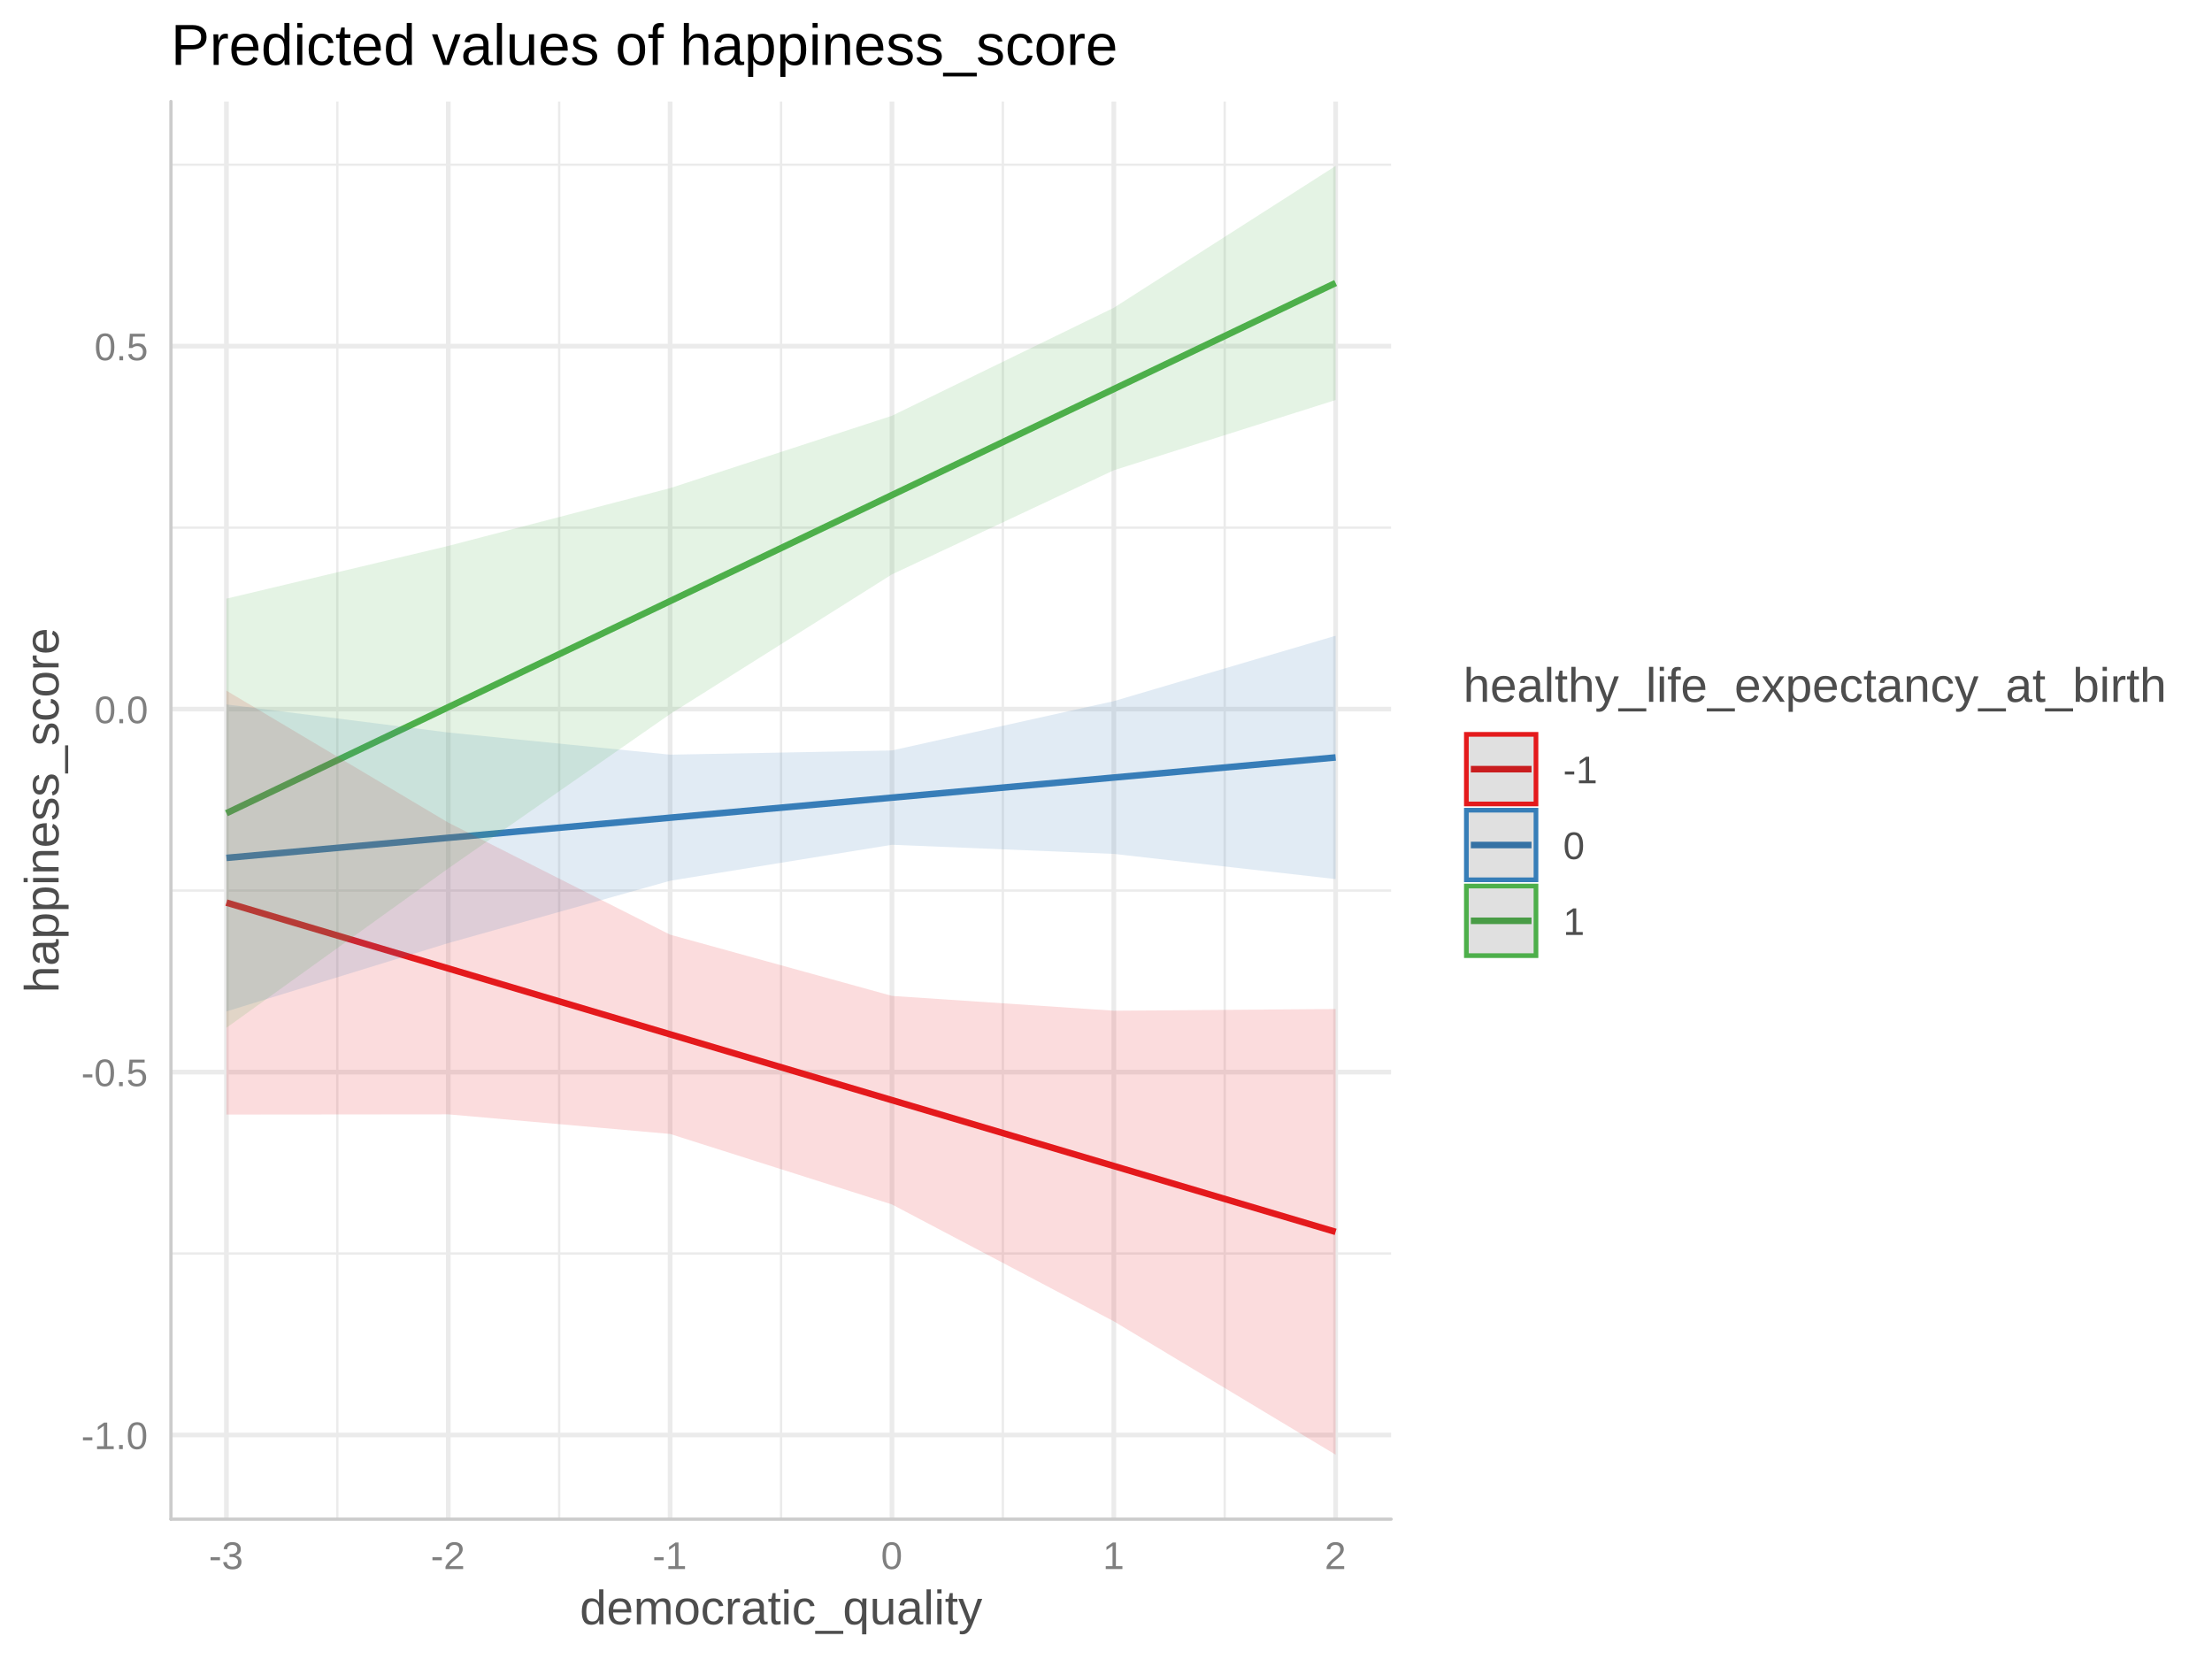
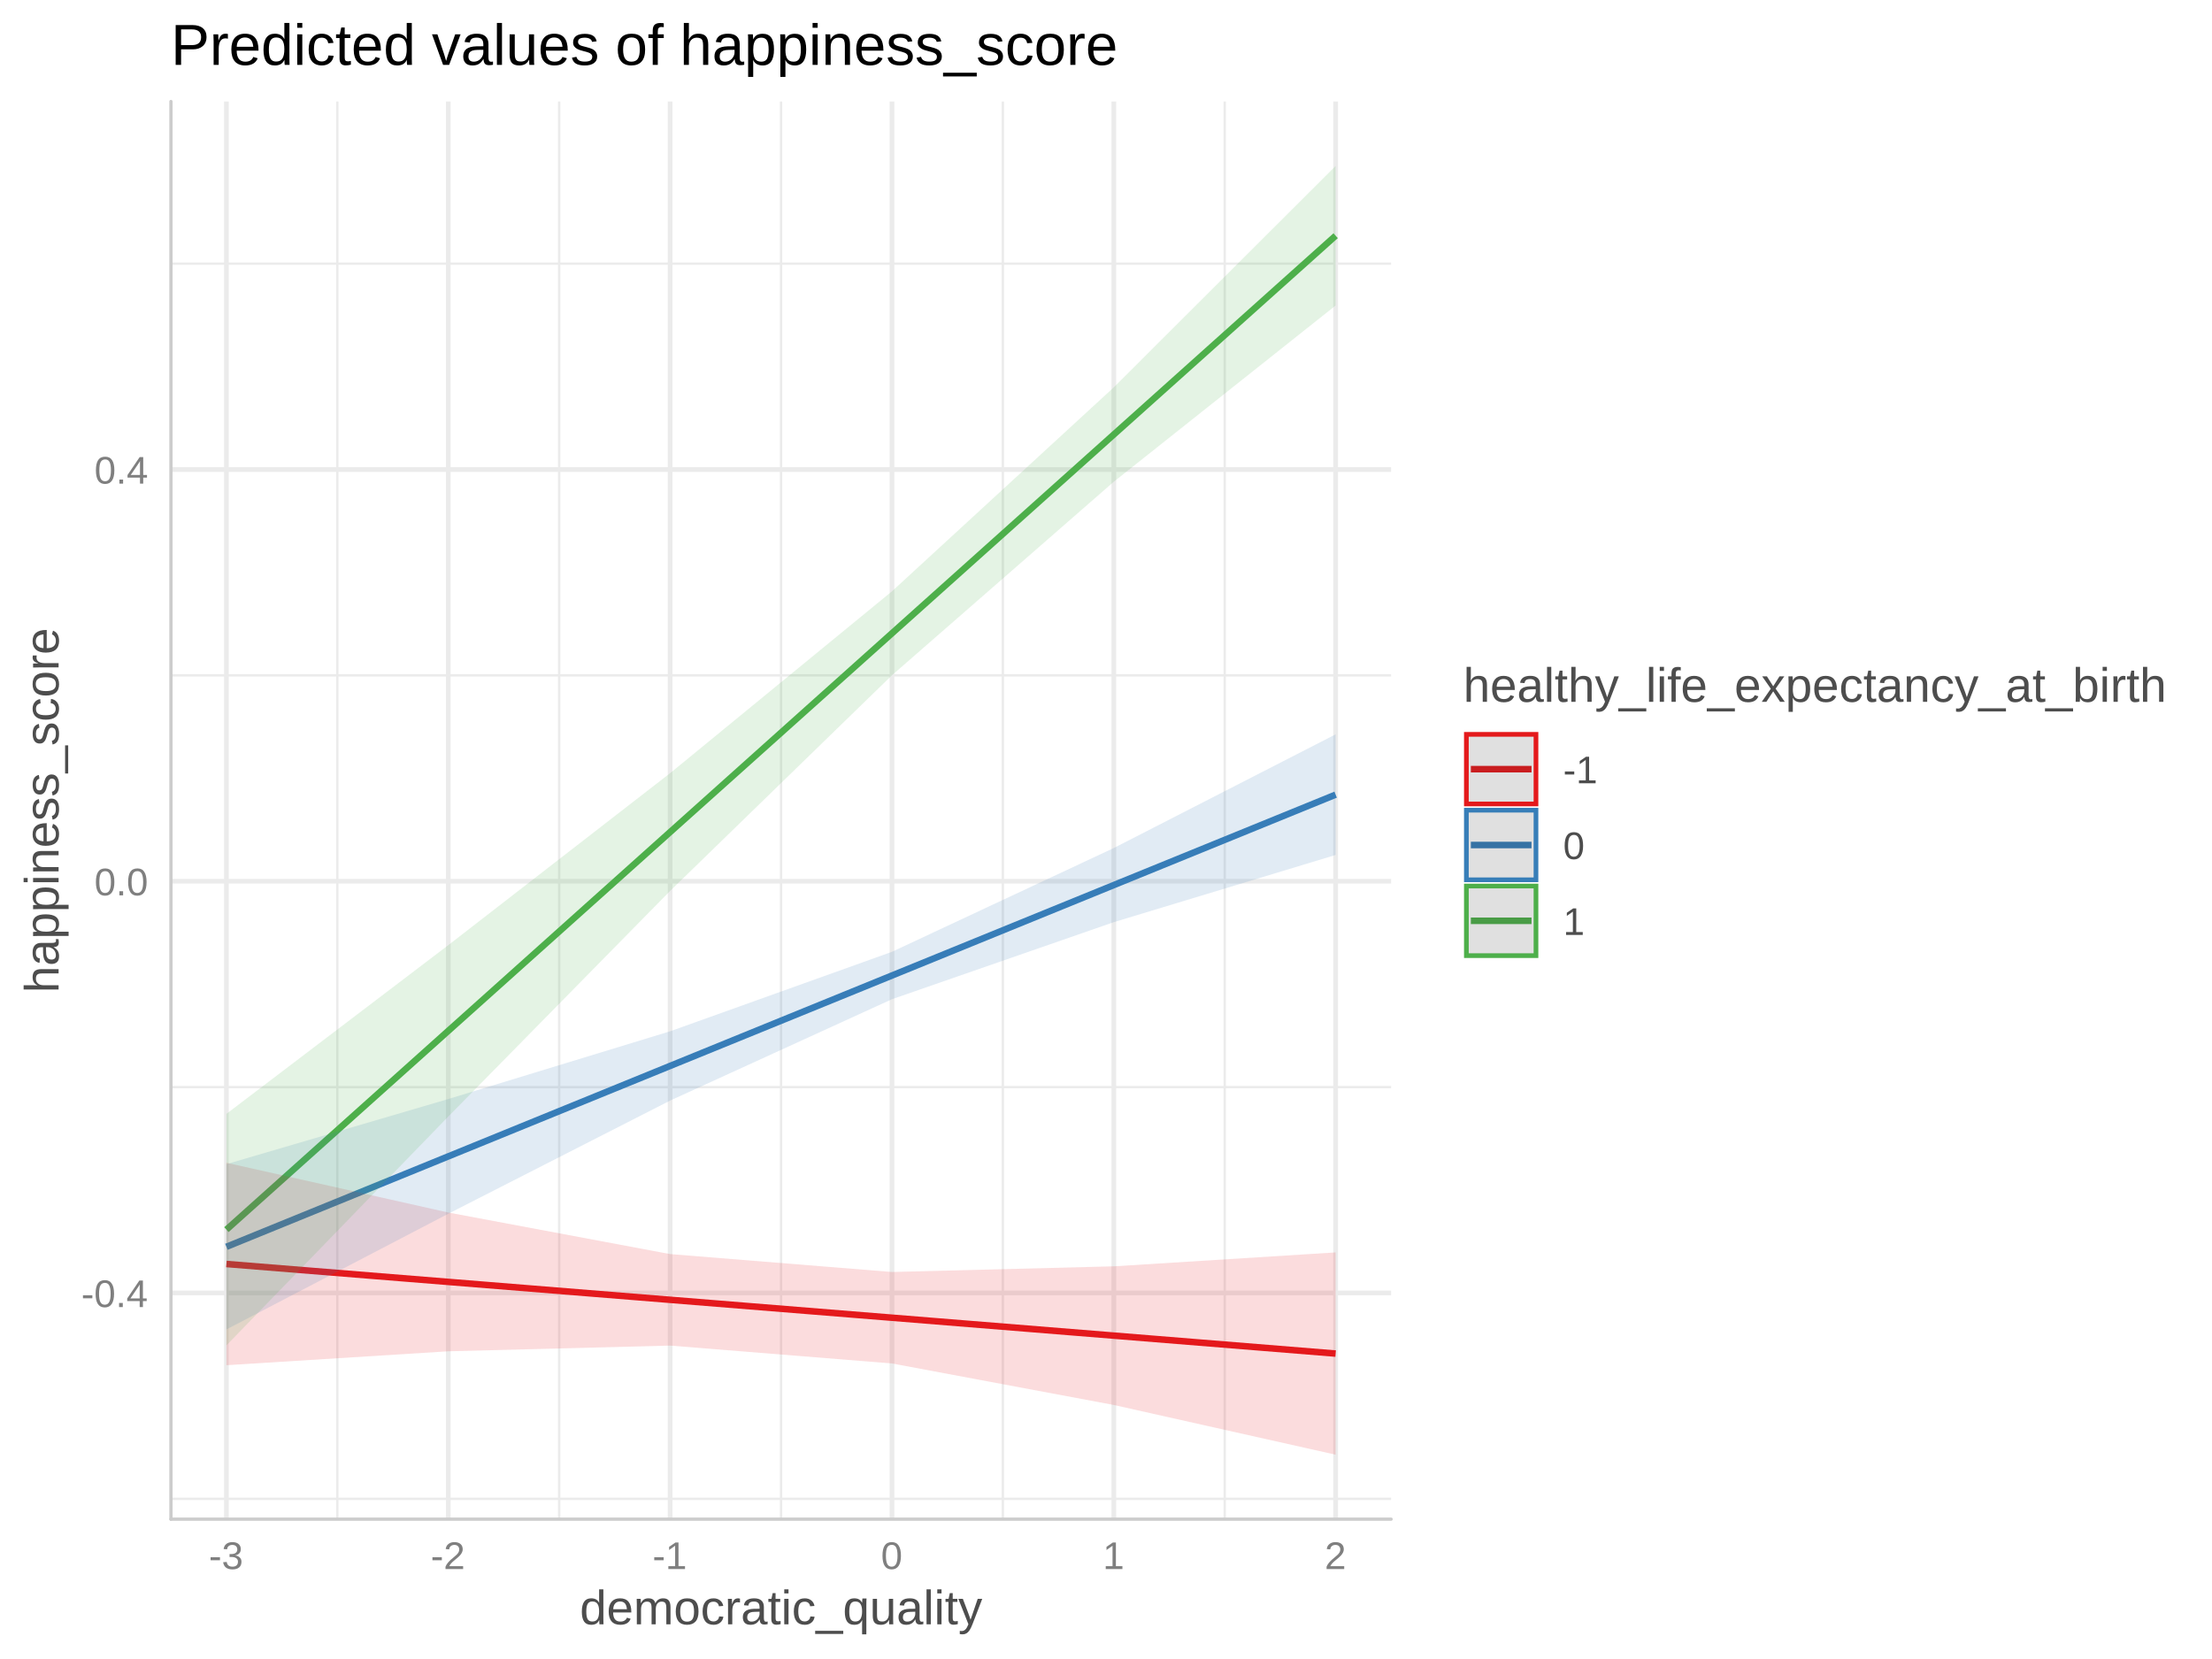
<svg xmlns="http://www.w3.org/2000/svg" viewBox="0 0 504.00 378.00">
  <defs>
    <style type="text/css">
    line, polyline, polygon, path, rect, circle {
      fill: none;
      stroke: #000000;
      stroke-linecap: round;
      stroke-linejoin: round;
      stroke-miterlimit: 10.00;
    }
  </style>
  </defs>
  <rect width="100%" height="100%" style="stroke: none; fill: none;" />
  <defs>
    <clipPath id="cpMzguOTV8MzE2Ljk2fDM0Ni4xNHwyMy4xMw==">
      <rect x="38.95" y="23.13" width="278.01" height="323.01" />
    </clipPath>
  </defs>
-   <polyline points="38.95,285.61 316.96,285.61 " style="stroke-width: 0.53; stroke: #EBEBEB; stroke-linecap: butt;" clip-path="url(#cpMzguOTV8MzE2Ljk2fDM0Ni4xNHwyMy4xMw==)" />
-   <polyline points="38.95,202.92 316.96,202.92 " style="stroke-width: 0.53; stroke: #EBEBEB; stroke-linecap: butt;" clip-path="url(#cpMzguOTV8MzE2Ljk2fDM0Ni4xNHwyMy4xMw==)" />
-   <polyline points="38.95,120.22 316.96,120.22 " style="stroke-width: 0.53; stroke: #EBEBEB; stroke-linecap: butt;" clip-path="url(#cpMzguOTV8MzE2Ljk2fDM0Ni4xNHwyMy4xMw==)" />
-   <polyline points="38.95,37.53 316.96,37.53 " style="stroke-width: 0.53; stroke: #EBEBEB; stroke-linecap: butt;" clip-path="url(#cpMzguOTV8MzE2Ljk2fDM0Ni4xNHwyMy4xMw==)" />
+   <polyline points="38.95,341.51 316.96,341.51 " style="stroke-width: 0.53; stroke: #EBEBEB; stroke-linecap: butt;" clip-path="url(#cpMzguOTV8MzE2Ljk2fDM0Ni4xNHwyMy4xMw==)" />
+   <polyline points="38.95,247.70 316.96,247.70 " style="stroke-width: 0.53; stroke: #EBEBEB; stroke-linecap: butt;" clip-path="url(#cpMzguOTV8MzE2Ljk2fDM0Ni4xNHwyMy4xMw==)" />
+   <polyline points="38.95,153.88 316.96,153.88 " style="stroke-width: 0.53; stroke: #EBEBEB; stroke-linecap: butt;" clip-path="url(#cpMzguOTV8MzE2Ljk2fDM0Ni4xNHwyMy4xMw==)" />
+   <polyline points="38.95,60.07 316.96,60.07 " style="stroke-width: 0.53; stroke: #EBEBEB; stroke-linecap: butt;" clip-path="url(#cpMzguOTV8MzE2Ljk2fDM0Ni4xNHwyMy4xMw==)" />
  <polyline points="76.86,346.14 76.86,23.13 " style="stroke-width: 0.53; stroke: #EBEBEB; stroke-linecap: butt;" clip-path="url(#cpMzguOTV8MzE2Ljk2fDM0Ni4xNHwyMy4xMw==)" />
  <polyline points="127.41,346.14 127.41,23.13 " style="stroke-width: 0.53; stroke: #EBEBEB; stroke-linecap: butt;" clip-path="url(#cpMzguOTV8MzE2Ljk2fDM0Ni4xNHwyMy4xMw==)" />
  <polyline points="177.96,346.14 177.96,23.13 " style="stroke-width: 0.53; stroke: #EBEBEB; stroke-linecap: butt;" clip-path="url(#cpMzguOTV8MzE2Ljk2fDM0Ni4xNHwyMy4xMw==)" />
  <polyline points="228.50,346.14 228.50,23.13 " style="stroke-width: 0.53; stroke: #EBEBEB; stroke-linecap: butt;" clip-path="url(#cpMzguOTV8MzE2Ljk2fDM0Ni4xNHwyMy4xMw==)" />
  <polyline points="279.05,346.14 279.05,23.13 " style="stroke-width: 0.53; stroke: #EBEBEB; stroke-linecap: butt;" clip-path="url(#cpMzguOTV8MzE2Ljk2fDM0Ni4xNHwyMy4xMw==)" />
-   <polyline points="38.95,326.96 316.96,326.96 " style="stroke-width: 1.07; stroke: #EBEBEB; stroke-linecap: butt;" clip-path="url(#cpMzguOTV8MzE2Ljk2fDM0Ni4xNHwyMy4xMw==)" />
-   <polyline points="38.95,244.27 316.96,244.27 " style="stroke-width: 1.07; stroke: #EBEBEB; stroke-linecap: butt;" clip-path="url(#cpMzguOTV8MzE2Ljk2fDM0Ni4xNHwyMy4xMw==)" />
-   <polyline points="38.95,161.57 316.96,161.57 " style="stroke-width: 1.07; stroke: #EBEBEB; stroke-linecap: butt;" clip-path="url(#cpMzguOTV8MzE2Ljk2fDM0Ni4xNHwyMy4xMw==)" />
-   <polyline points="38.95,78.87 316.96,78.87 " style="stroke-width: 1.07; stroke: #EBEBEB; stroke-linecap: butt;" clip-path="url(#cpMzguOTV8MzE2Ljk2fDM0Ni4xNHwyMy4xMw==)" />
+   <polyline points="38.95,294.60 316.96,294.60 " style="stroke-width: 1.07; stroke: #EBEBEB; stroke-linecap: butt;" clip-path="url(#cpMzguOTV8MzE2Ljk2fDM0Ni4xNHwyMy4xMw==)" />
+   <polyline points="38.95,200.79 316.96,200.79 " style="stroke-width: 1.07; stroke: #EBEBEB; stroke-linecap: butt;" clip-path="url(#cpMzguOTV8MzE2Ljk2fDM0Ni4xNHwyMy4xMw==)" />
+   <polyline points="38.95,106.98 316.96,106.98 " style="stroke-width: 1.07; stroke: #EBEBEB; stroke-linecap: butt;" clip-path="url(#cpMzguOTV8MzE2Ljk2fDM0Ni4xNHwyMy4xMw==)" />
  <polyline points="51.59,346.14 51.59,23.13 " style="stroke-width: 1.07; stroke: #EBEBEB; stroke-linecap: butt;" clip-path="url(#cpMzguOTV8MzE2Ljk2fDM0Ni4xNHwyMy4xMw==)" />
  <polyline points="102.14,346.14 102.14,23.13 " style="stroke-width: 1.07; stroke: #EBEBEB; stroke-linecap: butt;" clip-path="url(#cpMzguOTV8MzE2Ljk2fDM0Ni4xNHwyMy4xMw==)" />
  <polyline points="152.68,346.14 152.68,23.13 " style="stroke-width: 1.07; stroke: #EBEBEB; stroke-linecap: butt;" clip-path="url(#cpMzguOTV8MzE2Ljk2fDM0Ni4xNHwyMy4xMw==)" />
  <polyline points="203.23,346.14 203.23,23.13 " style="stroke-width: 1.07; stroke: #EBEBEB; stroke-linecap: butt;" clip-path="url(#cpMzguOTV8MzE2Ljk2fDM0Ni4xNHwyMy4xMw==)" />
  <polyline points="253.78,346.14 253.78,23.13 " style="stroke-width: 1.07; stroke: #EBEBEB; stroke-linecap: butt;" clip-path="url(#cpMzguOTV8MzE2Ljk2fDM0Ni4xNHwyMy4xMw==)" />
  <polyline points="304.32,346.14 304.32,23.13 " style="stroke-width: 1.07; stroke: #EBEBEB; stroke-linecap: butt;" clip-path="url(#cpMzguOTV8MzE2Ljk2fDM0Ni4xNHwyMy4xMw==)" />
-   <polyline points="51.59,205.66 102.14,220.66 152.68,235.67 203.23,250.67 253.78,265.67 304.32,280.68 " style="stroke-width: 1.49; stroke: #E41A1C; stroke-linecap: butt;" clip-path="url(#cpMzguOTV8MzE2Ljk2fDM0Ni4xNHwyMy4xMw==)" />
-   <polyline points="51.59,195.47 102.14,190.89 152.68,186.31 203.23,181.74 253.78,177.16 304.32,172.58 " style="stroke-width: 1.49; stroke: #377EB8; stroke-linecap: butt;" clip-path="url(#cpMzguOTV8MzE2Ljk2fDM0Ni4xNHwyMy4xMw==)" />
-   <polyline points="51.59,185.29 102.14,161.13 152.68,136.96 203.23,112.80 253.78,88.64 304.32,64.48 " style="stroke-width: 1.49; stroke: #4DAF4A; stroke-linecap: butt;" clip-path="url(#cpMzguOTV8MzE2Ljk2fDM0Ni4xNHwyMy4xMw==)" />
-   <polygon points="51.59,157.37 102.14,187.43 152.68,212.96 203.23,226.91 253.78,230.29 304.32,229.90 304.32,331.45 253.78,301.06 203.23,274.43 152.68,258.37 102.14,253.90 51.59,253.95 " style="stroke-width: 1.07; stroke: none; fill: #E41A1C; fill-opacity: 0.15;" clip-path="url(#cpMzguOTV8MzE2Ljk2fDM0Ni4xNHwyMy4xMw==)" />
-   <polygon points="51.59,160.50 102.14,166.90 152.68,171.95 203.23,170.99 253.78,159.75 304.32,144.85 304.32,200.30 253.78,194.56 203.23,192.48 152.68,200.68 102.14,214.88 51.59,230.45 " style="stroke-width: 1.07; stroke: none; fill: #377EB8; fill-opacity: 0.15;" clip-path="url(#cpMzguOTV8MzE2Ljk2fDM0Ni4xNHwyMy4xMw==)" />
-   <polygon points="51.59,136.40 102.14,124.38 152.68,111.22 203.23,94.73 253.78,70.12 304.32,37.81 304.32,91.14 253.78,107.15 203.23,130.87 152.68,162.70 102.14,197.87 51.59,234.18 " style="stroke-width: 1.07; stroke: none; fill: #4DAF4A; fill-opacity: 0.15;" clip-path="url(#cpMzguOTV8MzE2Ljk2fDM0Ni4xNHwyMy4xMw==)" />
+   <polyline points="51.59,288.00 102.14,292.08 152.68,296.16 203.23,300.24 253.78,304.32 304.32,308.41 " style="stroke-width: 1.49; stroke: #E41A1C; stroke-linecap: butt;" clip-path="url(#cpMzguOTV8MzE2Ljk2fDM0Ni4xNHwyMy4xMw==)" />
+   <polyline points="51.59,284.08 102.14,263.48 152.68,242.87 203.23,222.27 253.78,201.66 304.32,181.06 " style="stroke-width: 1.49; stroke: #377EB8; stroke-linecap: butt;" clip-path="url(#cpMzguOTV8MzE2Ljk2fDM0Ni4xNHwyMy4xMw==)" />
+   <polyline points="51.59,280.17 102.14,234.88 152.68,189.59 203.23,144.30 253.78,99.00 304.32,53.71 " style="stroke-width: 1.49; stroke: #4DAF4A; stroke-linecap: butt;" clip-path="url(#cpMzguOTV8MzE2Ljk2fDM0Ni4xNHwyMy4xMw==)" />
+   <polygon points="51.59,264.93 102.14,276.27 152.68,285.74 203.23,289.82 253.78,288.53 304.32,285.36 304.32,331.45 253.78,320.12 203.23,310.66 152.68,306.59 102.14,307.89 51.59,311.06 " style="stroke-width: 1.07; stroke: none; fill: #E41A1C; fill-opacity: 0.15;" clip-path="url(#cpMzguOTV8MzE2Ljk2fDM0Ni4xNHwyMy4xMw==)" />
+   <polygon points="51.59,265.25 102.14,250.41 152.68,234.98 203.23,216.87 253.78,193.22 304.32,167.32 304.32,194.80 253.78,210.11 203.23,227.67 152.68,250.77 102.14,276.55 51.59,302.91 " style="stroke-width: 1.07; stroke: none; fill: #377EB8; fill-opacity: 0.15;" clip-path="url(#cpMzguOTV8MzE2Ljk2fDM0Ni4xNHwyMy4xMw==)" />
+   <polygon points="51.59,253.79 102.14,215.35 152.68,176.17 203.23,134.73 253.78,88.25 304.32,37.81 304.32,69.61 253.78,109.76 203.23,153.86 152.68,203.00 102.14,254.40 51.59,306.54 " style="stroke-width: 1.07; stroke: none; fill: #4DAF4A; fill-opacity: 0.15;" clip-path="url(#cpMzguOTV8MzE2Ljk2fDM0Ni4xNHwyMy4xMw==)" />
  <defs>
    <clipPath id="cpMC4wMHw1MDQuMDB8Mzc4LjAwfDAuMDA=">
      <rect x="0.00" y="0.00" width="504.00" height="378.00" />
    </clipPath>
  </defs>
  <polyline points="38.95,346.14 38.95,23.13 " style="stroke-width: 0.75; stroke: #CCCCCC;" clip-path="url(#cpMC4wMHw1MDQuMDB8Mzc4LjAwfDAuMDA=)" />
  <g clip-path="url(#cpMC4wMHw1MDQuMDB8Mzc4LjAwfDAuMDA=)">
-     <text x="18.51" y="330.18" style="font-size: 8.80px; fill: #7F7F7F; font-family: Arial;" textLength="15.51px" lengthAdjust="spacingAndGlyphs">-1.0</text>
+     <text x="18.51" y="297.82" style="font-size: 8.80px; fill: #7F7F7F; font-family: Arial;" textLength="15.51px" lengthAdjust="spacingAndGlyphs">-0.4</text>
  </g>
  <g clip-path="url(#cpMC4wMHw1MDQuMDB8Mzc4LjAwfDAuMDA=)">
-     <text x="18.51" y="247.49" style="font-size: 8.80px; fill: #7F7F7F; font-family: Arial;" textLength="15.51px" lengthAdjust="spacingAndGlyphs">-0.5</text>
+     <text x="21.51" y="204.01" style="font-size: 8.80px; fill: #7F7F7F; font-family: Arial;" textLength="12.51px" lengthAdjust="spacingAndGlyphs">0.0</text>
  </g>
  <g clip-path="url(#cpMC4wMHw1MDQuMDB8Mzc4LjAwfDAuMDA=)">
-     <text x="21.51" y="164.79" style="font-size: 8.80px; fill: #7F7F7F; font-family: Arial;" textLength="12.51px" lengthAdjust="spacingAndGlyphs">0.0</text>
-   </g>
-   <g clip-path="url(#cpMC4wMHw1MDQuMDB8Mzc4LjAwfDAuMDA=)">
-     <text x="21.51" y="82.09" style="font-size: 8.80px; fill: #7F7F7F; font-family: Arial;" textLength="12.51px" lengthAdjust="spacingAndGlyphs">0.5</text>
+     <text x="21.51" y="110.20" style="font-size: 8.80px; fill: #7F7F7F; font-family: Arial;" textLength="12.51px" lengthAdjust="spacingAndGlyphs">0.4</text>
  </g>
  <polyline points="38.95,346.14 316.96,346.14 " style="stroke-width: 0.75; stroke: #CCCCCC;" clip-path="url(#cpMC4wMHw1MDQuMDB8Mzc4LjAwfDAuMDA=)" />
  <g clip-path="url(#cpMC4wMHw1MDQuMDB8Mzc4LjAwfDAuMDA=)">
    <text x="47.59" y="357.51" style="font-size: 8.80px; fill: #7F7F7F; font-family: Arial;" textLength="8.00px" lengthAdjust="spacingAndGlyphs">-3</text>
  </g>
  <g clip-path="url(#cpMC4wMHw1MDQuMDB8Mzc4LjAwfDAuMDA=)">
    <text x="98.14" y="357.51" style="font-size: 8.80px; fill: #7F7F7F; font-family: Arial;" textLength="8.00px" lengthAdjust="spacingAndGlyphs">-2</text>
  </g>
  <g clip-path="url(#cpMC4wMHw1MDQuMDB8Mzc4LjAwfDAuMDA=)">
    <text x="148.68" y="357.51" style="font-size: 8.80px; fill: #7F7F7F; font-family: Arial;" textLength="8.00px" lengthAdjust="spacingAndGlyphs">-1</text>
  </g>
  <g clip-path="url(#cpMC4wMHw1MDQuMDB8Mzc4LjAwfDAuMDA=)">
    <text x="200.73" y="357.51" style="font-size: 8.80px; fill: #7F7F7F; font-family: Arial;" textLength="5.01px" lengthAdjust="spacingAndGlyphs">0</text>
  </g>
  <g clip-path="url(#cpMC4wMHw1MDQuMDB8Mzc4LjAwfDAuMDA=)">
    <text x="251.27" y="357.51" style="font-size: 8.80px; fill: #7F7F7F; font-family: Arial;" textLength="5.01px" lengthAdjust="spacingAndGlyphs">1</text>
  </g>
  <g clip-path="url(#cpMC4wMHw1MDQuMDB8Mzc4LjAwfDAuMDA=)">
    <text x="301.82" y="357.51" style="font-size: 8.80px; fill: #7F7F7F; font-family: Arial;" textLength="5.01px" lengthAdjust="spacingAndGlyphs">2</text>
  </g>
  <g clip-path="url(#cpMC4wMHw1MDQuMDB8Mzc4LjAwfDAuMDA=)">
    <text x="132.10" y="370.10" style="font-size: 11.00px; fill: #4D4D4D; font-family: Arial;" textLength="91.71px" lengthAdjust="spacingAndGlyphs">democratic_quality</text>
  </g>
  <g clip-path="url(#cpMC4wMHw1MDQuMDB8Mzc4LjAwfDAuMDA=)">
    <text transform="translate(13.35,226.22) rotate(-90)" style="font-size: 11.00px; fill: #4D4D4D; font-family: Arial;" textLength="83.17px" lengthAdjust="spacingAndGlyphs">happiness_score</text>
  </g>
  <g clip-path="url(#cpMC4wMHw1MDQuMDB8Mzc4LjAwfDAuMDA=)">
    <text x="333.40" y="159.91" style="font-size: 11.00px; fill: #4D4D4D; font-family: Arial;" textLength="160.22px" lengthAdjust="spacingAndGlyphs">healthy_life_expectancy_at_birth</text>
  </g>
  <line x1="335.13" y1="175.25" x2="348.95" y2="175.25" style="stroke-width: 1.49; stroke: #E41A1C; stroke-linecap: butt;" clip-path="url(#cpMC4wMHw1MDQuMDB8Mzc4LjAwfDAuMDA=)" />
  <rect x="334.11" y="167.32" width="15.86" height="15.86" style="stroke-width: 1.07; stroke: #E41A1C; stroke-linecap: square; stroke-linejoin: miter; fill: #333333; fill-opacity: 0.15;" clip-path="url(#cpMC4wMHw1MDQuMDB8Mzc4LjAwfDAuMDA=)" />
  <line x1="335.13" y1="192.53" x2="348.95" y2="192.53" style="stroke-width: 1.49; stroke: #377EB8; stroke-linecap: butt;" clip-path="url(#cpMC4wMHw1MDQuMDB8Mzc4LjAwfDAuMDA=)" />
  <rect x="334.11" y="184.60" width="15.86" height="15.86" style="stroke-width: 1.07; stroke: #377EB8; stroke-linecap: square; stroke-linejoin: miter; fill: #333333; fill-opacity: 0.15;" clip-path="url(#cpMC4wMHw1MDQuMDB8Mzc4LjAwfDAuMDA=)" />
  <line x1="335.13" y1="209.81" x2="348.95" y2="209.81" style="stroke-width: 1.49; stroke: #4DAF4A; stroke-linecap: butt;" clip-path="url(#cpMC4wMHw1MDQuMDB8Mzc4LjAwfDAuMDA=)" />
  <rect x="334.11" y="201.88" width="15.86" height="15.86" style="stroke-width: 1.07; stroke: #4DAF4A; stroke-linecap: square; stroke-linejoin: miter; fill: #333333; fill-opacity: 0.15;" clip-path="url(#cpMC4wMHw1MDQuMDB8Mzc4LjAwfDAuMDA=)" />
  <g clip-path="url(#cpMC4wMHw1MDQuMDB8Mzc4LjAwfDAuMDA=)">
    <text x="356.16" y="178.47" style="font-size: 8.80px; fill: #4D4D4D; font-family: Arial;" textLength="8.00px" lengthAdjust="spacingAndGlyphs">-1</text>
  </g>
  <g clip-path="url(#cpMC4wMHw1MDQuMDB8Mzc4LjAwfDAuMDA=)">
    <text x="356.16" y="195.75" style="font-size: 8.80px; fill: #4D4D4D; font-family: Arial;" textLength="5.01px" lengthAdjust="spacingAndGlyphs">0</text>
  </g>
  <g clip-path="url(#cpMC4wMHw1MDQuMDB8Mzc4LjAwfDAuMDA=)">
    <text x="356.16" y="213.03" style="font-size: 8.80px; fill: #4D4D4D; font-family: Arial;" textLength="5.01px" lengthAdjust="spacingAndGlyphs">1</text>
  </g>
  <g clip-path="url(#cpMC4wMHw1MDQuMDB8Mzc4LjAwfDAuMDA=)">
    <text x="38.95" y="14.79" style="font-size: 13.20px; font-family: Arial;" textLength="212.46px" lengthAdjust="spacingAndGlyphs">Predicted values of happiness_score</text>
  </g>
</svg>
